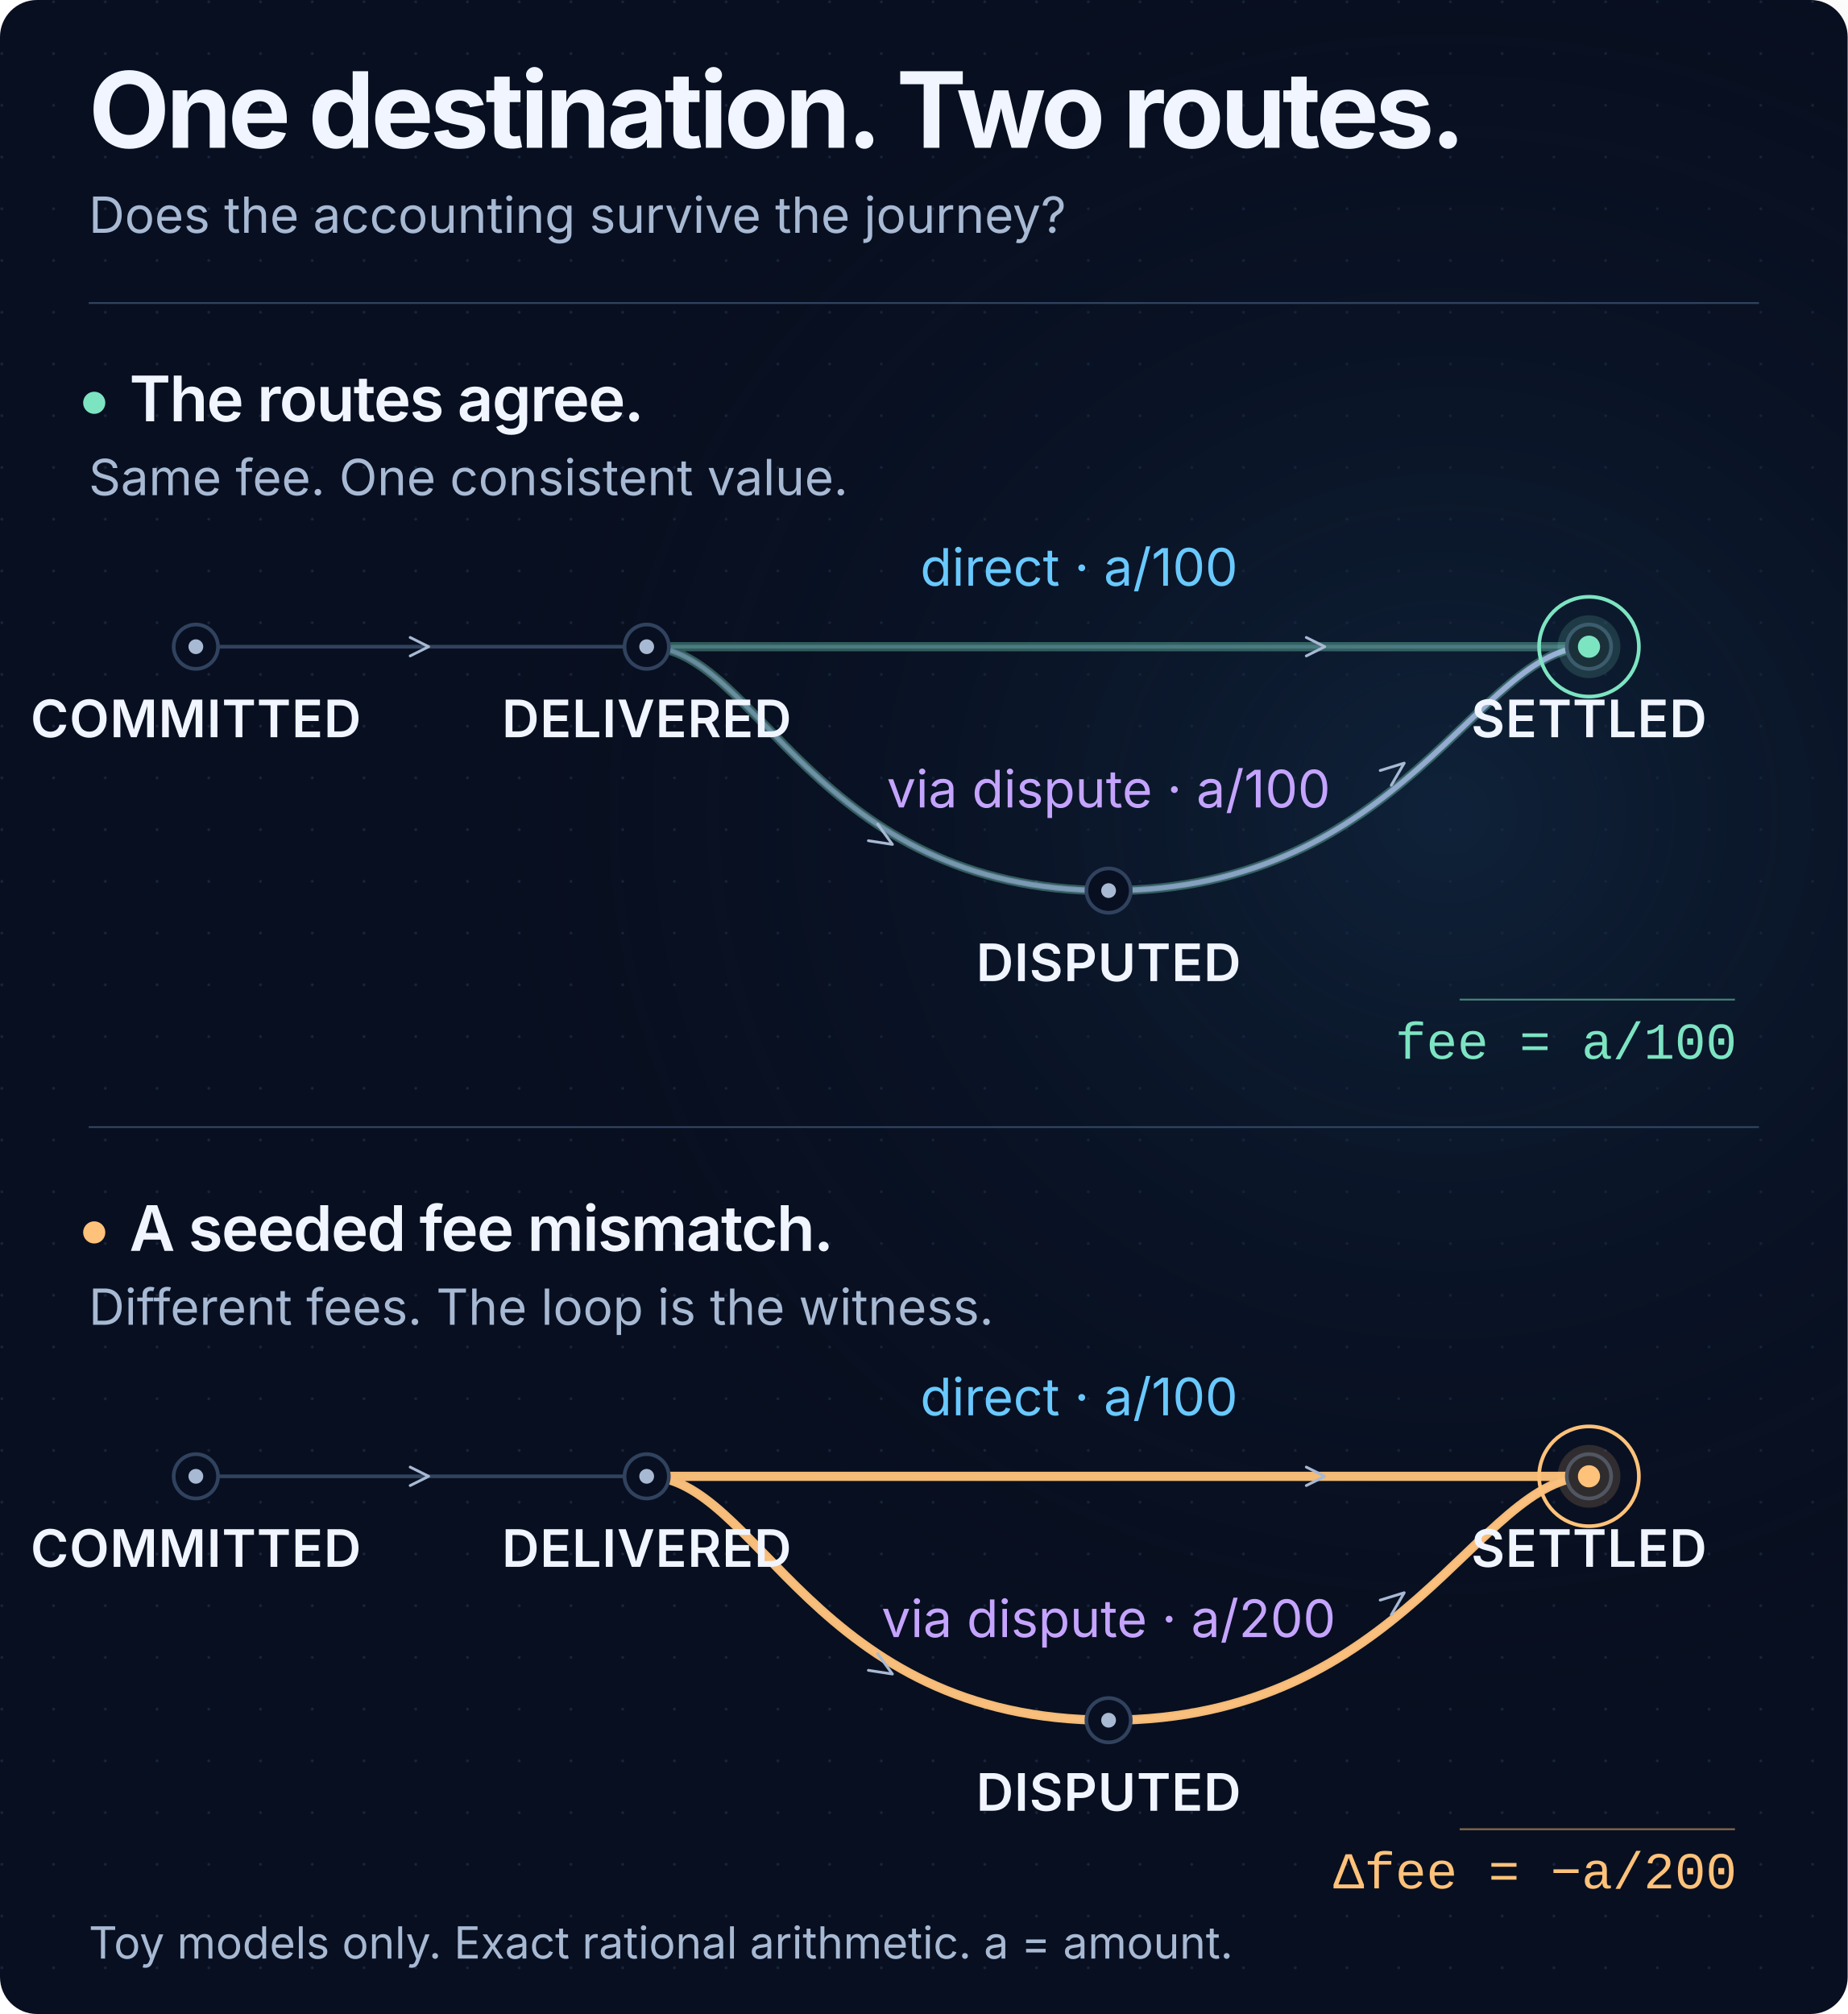
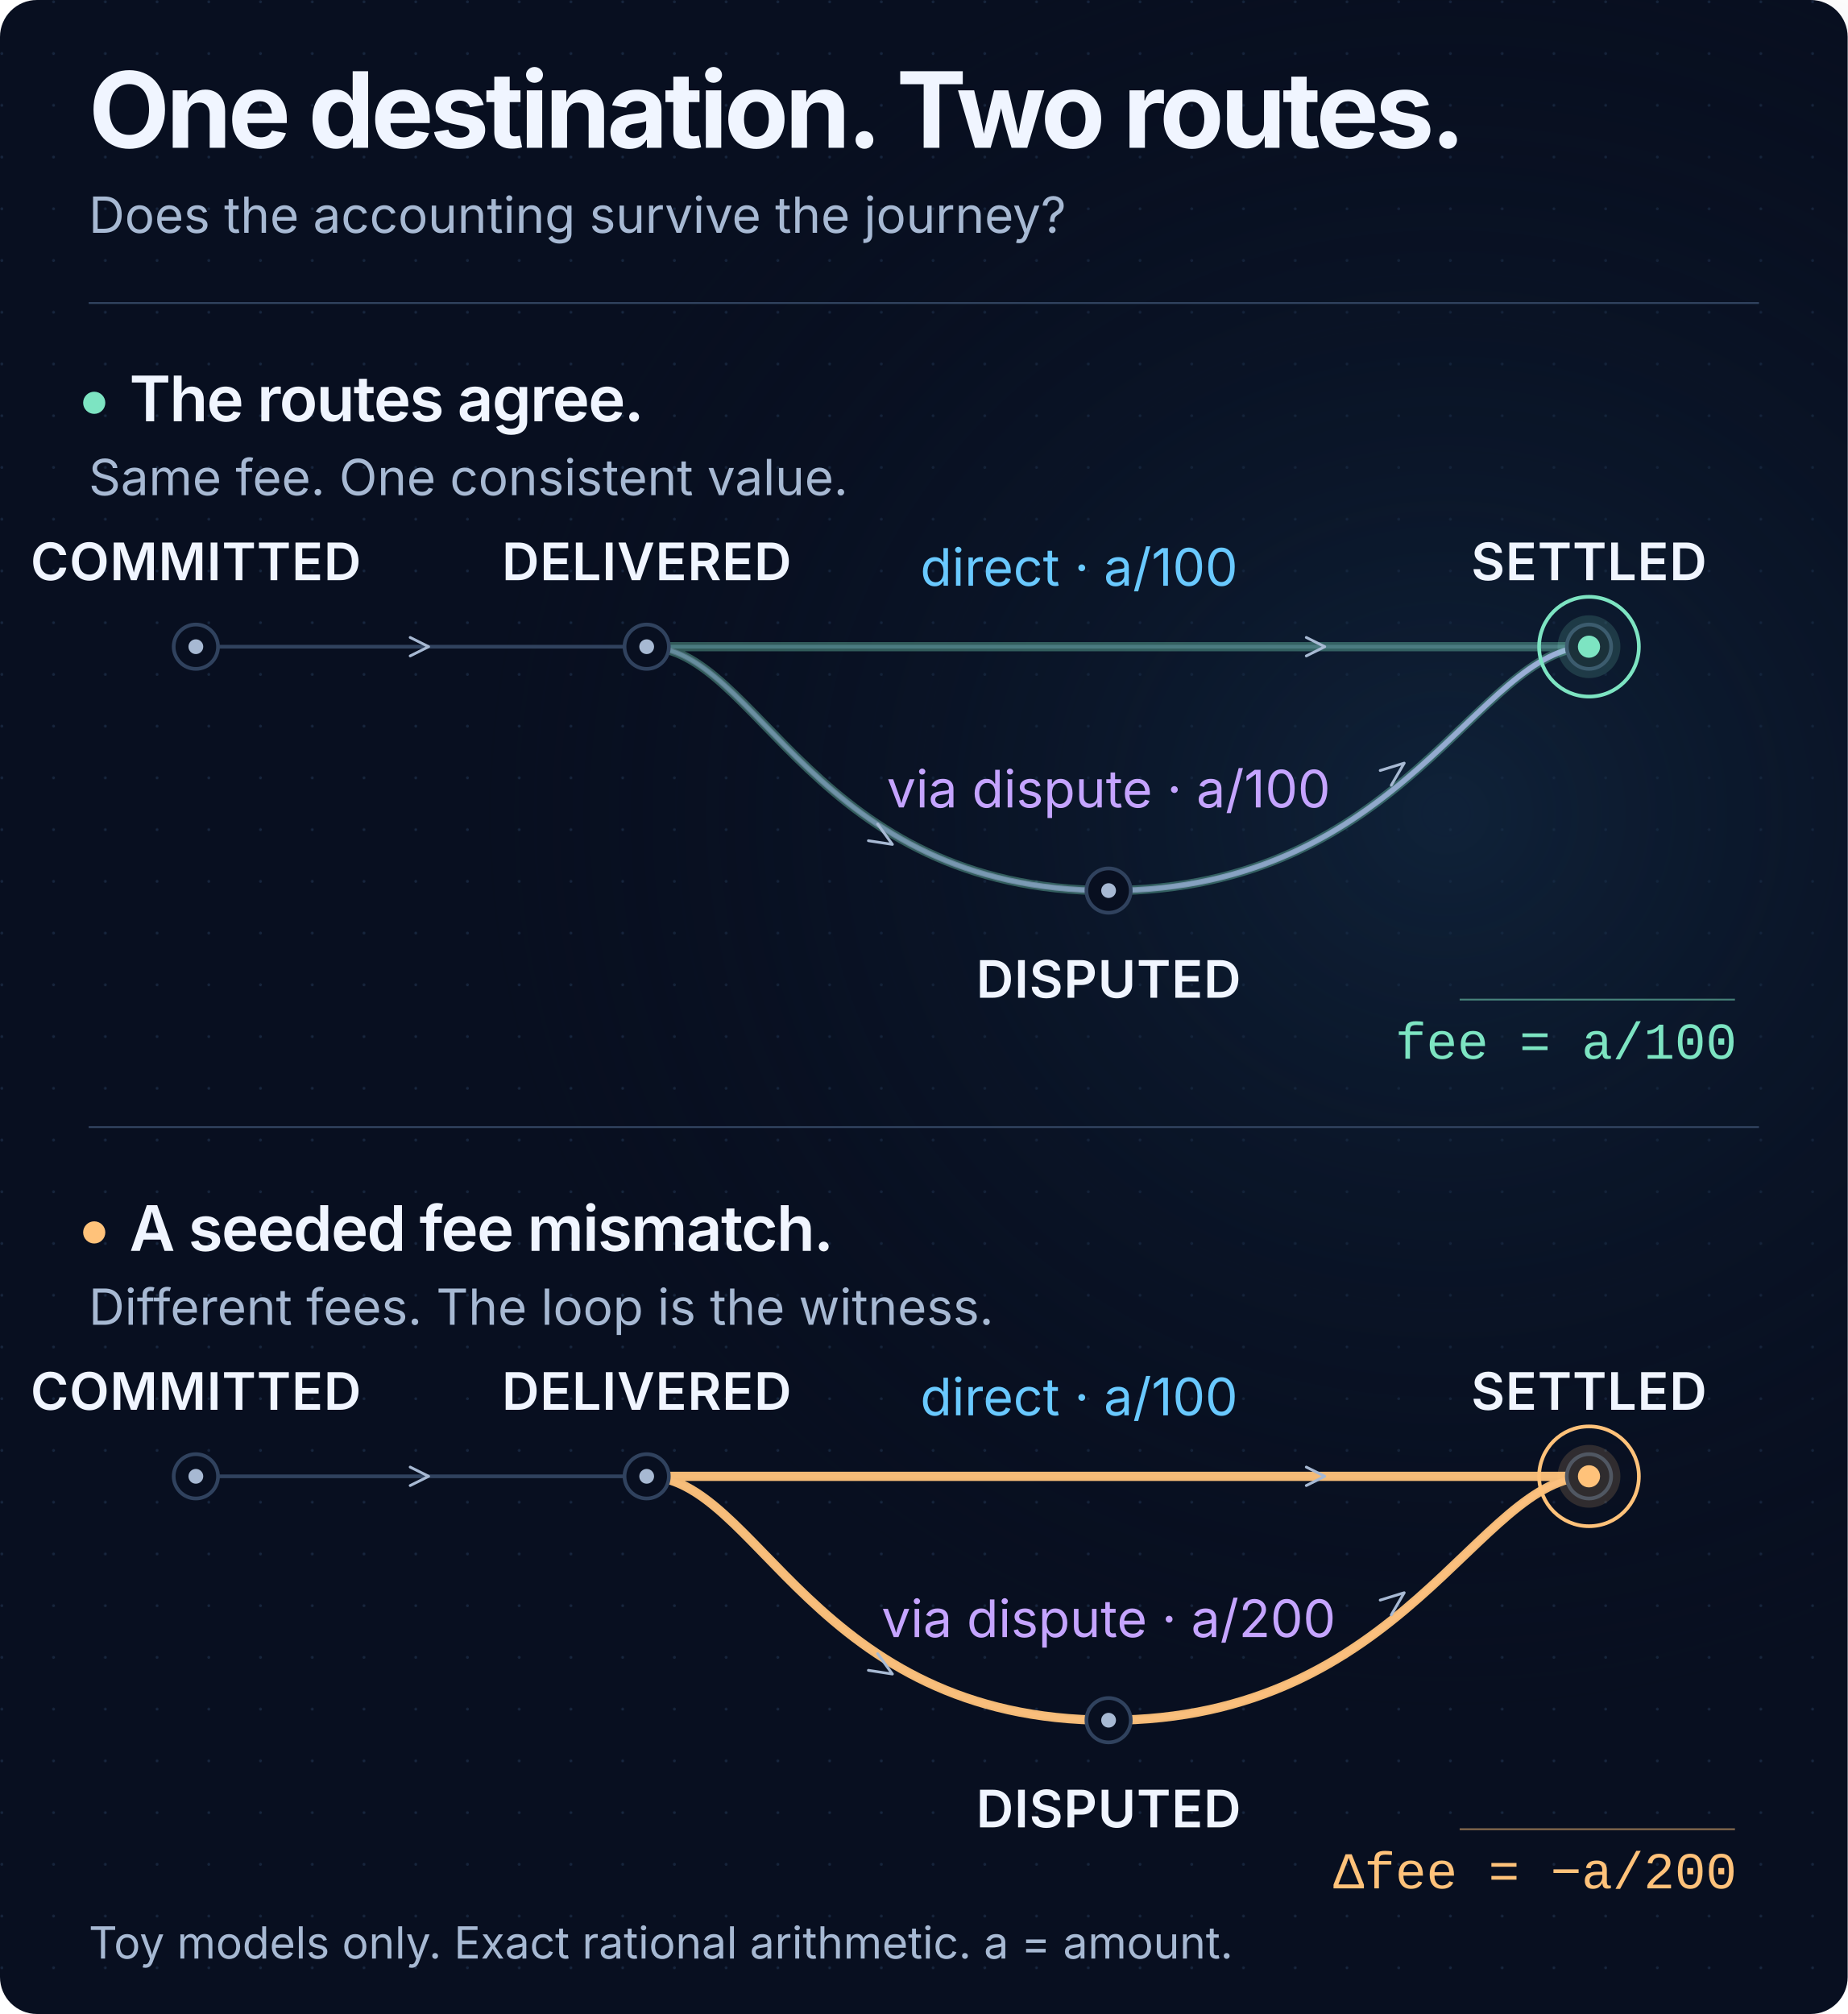
<svg xmlns="http://www.w3.org/2000/svg" width="1000" height="1090" viewBox="0 0 1000 1090" class="static" role="img" aria-labelledby="title desc">
  <defs>
    <pattern id="grid" width="28" height="28" patternUnits="userSpaceOnUse">
      <circle cx="1" cy="1" r="0.8" fill="#16243b" />
    </pattern>
    <radialGradient id="wash">
      <stop stop-color="#132c46" stop-opacity="0.65" />
      <stop offset="1" stop-color="#080f20" stop-opacity="0" />
    </radialGradient>
    <linearGradient id="blue">
      <stop stop-color="#69c9ff" stop-opacity="0.2" />
      <stop offset="1" stop-color="#69c9ff" stop-opacity="0.8" />
    </linearGradient>
    <linearGradient id="violet">
      <stop stop-color="#c5a4ff" stop-opacity="0.25" />
      <stop offset="1" stop-color="#c5a4ff" stop-opacity="0.85" />
    </linearGradient>
  </defs>
  <style>
    text {font-family: -apple-system, BlinkMacSystemFont, 'Segoe UI', sans-serif; fill:#f0f5ff;}
    .heading {font-size:57px;font-weight:650;letter-spacing:-2px;}
    .case-title {font-size:34px;font-weight:600;letter-spacing:-0.7px;}
    .caption {font-size:27px;}
    .muted {fill:#a7b9d3;}
    .state {font-size:28px;font-weight:600;letter-spacing:0.4px;}
    .route-label {font-size:28px;}
    .blue {fill:#69c9ff;} .violet {fill:#c5a4ff;}
    .result,.packet-value {font-family:'SFMono-Regular',Consolas,'Liberation Mono',monospace;font-size:28px;}
    .sound .result {fill:#7de4c2;} .mismatch .result {fill:#ffc27a;}
    .rail {fill:none;stroke:#30425e;stroke-width:2;}
    .route-blue {fill:none;stroke:url(#blue);stroke-width:3;}
    .route-violet {fill:none;stroke:url(#violet);stroke-width:3;}
    .arrows {fill:none;stroke:#a7b9d3;stroke-width:1.5;stroke-linecap:round;stroke-linejoin:round;}
    .loop {fill:none;stroke-width:5;stroke-linecap:round;}
    .difference-loop {opacity:0.95;} .agreement-loop {opacity:0.35;}
    .animated .difference-loop {animation:reveal-loop 8s infinite;}
    .animated .agreement-loop {animation:merge-loop 8s infinite;}
    .packet {opacity:0;} .animated .packet {animation:journey 8s infinite;}
    .animated .arrival {animation:arrive 8s infinite;}
    @keyframes journey {0%,15%{opacity:0;}18%,60%{opacity:1;}65%,100%{opacity:0;}}
    @keyframes arrive {0%,60%{opacity:0.15;}67%,88%{opacity:1;}100%{opacity:0.15;}}
    @keyframes reveal-loop {0%,62%{opacity:0.10;stroke-width:3;}69%,88%{opacity:0.95;stroke-width:6;}100%{opacity:0.10;stroke-width:3;}}
    @keyframes merge-loop {0%,62%{opacity:0.08;}69%,88%{opacity:0.35;}100%{opacity:0.08;}}
    @media(prefers-reduced-motion:reduce) {
      .moving{display:none;} .animated .loop,.animated .arrival{animation:none;}
      .difference-loop{opacity:0.95;} .agreement-loop{opacity:0.35;} .arrival{opacity:1;}
    }
  </style>
  <rect width="1000" height="1090" rx="20" fill="#080f20" />
  <rect width="1000" height="1090" rx="20" fill="url(#grid)" />
  <ellipse cx="780" cy="440" rx="520" ry="500" fill="url(#wash)" />
  <text x="48" y="80" class="heading">One destination. Two routes.</text>
  <text x="48" y="126" class="caption muted">Does the accounting survive the journey?</text>
  <path d="M48 164 H952" stroke="#30425e" />
  <g transform="translate(0 188)" class="case sound">
    <circle cx="51" cy="30" r="6" fill="#7de4c2" />
    <text x="70" y="40" class="case-title">The routes agree.</text>
    <text x="48" y="80" class="muted caption">Same fee. One consistent value.</text>
    <path d="M106 162 H350" class="rail" />
    <path id="sound-direct" d="M350 162 L860 162" class="rail" />
    <path id="sound-disputed" d="M350 162 C410 162 440 294 600 294 C760 294 800 162 860 162" class="rail" />
    <path d="M350 162 L860 162" class="route-blue" />
    <path d="M350 162 C410 162 440 294 600 294 C760 294 800 162 860 162" class="route-violet" />
    <path d="M350 162 L860 162 C800 162 760 294 600 294 C440 294 410 162 350 162" class="loop agreement-loop" stroke="#7de4c2" />
    <path d="M222 157 L232 162 L222 167 M707 157 L717 162 L707 167 M475 258 L483 269 L470 267 M753 237 L760 225 L747 229" class="arrows" />
    <text x="584" y="129" text-anchor="middle" class="route-label blue">direct · a/100</text>
    <text x="600" y="249" text-anchor="middle" class="route-label violet">via dispute · a/100</text>
    <g>
      <circle cx="106" cy="162" r="12" fill="#080f20" stroke="#30425e" stroke-width="2" />
      <circle cx="106" cy="162" r="4" fill="#a7b9d3" />
-       <text x="106" y="211" text-anchor="middle" class="state">COMMITTED</text>
+       <text x="106" y="126" text-anchor="middle" class="state">COMMITTED</text>
    </g>
    <g>
      <circle cx="350" cy="162" r="12" fill="#080f20" stroke="#30425e" stroke-width="2" />
      <circle cx="350" cy="162" r="4" fill="#a7b9d3" />
-       <text x="350" y="211" text-anchor="middle" class="state">DELIVERED</text>
+       <text x="350" y="126" text-anchor="middle" class="state">DELIVERED</text>
    </g>
    <g>
      <circle cx="600" cy="294" r="12" fill="#080f20" stroke="#30425e" stroke-width="2" />
      <circle cx="600" cy="294" r="4" fill="#a7b9d3" />
-       <text x="600" y="343" text-anchor="middle" class="state">DISPUTED</text>
+       <text x="600" y="352" text-anchor="middle" class="state">DISPUTED</text>
    </g>
    <g>
      <circle cx="860" cy="162" r="12" fill="#080f20" stroke="#30425e" stroke-width="2" />
      <circle cx="860" cy="162" r="4" fill="#a7b9d3" />
-       <text x="860" y="211" text-anchor="middle" class="state">SETTLED</text>
+       <text x="860" y="126" text-anchor="middle" class="state">SETTLED</text>
    </g>
    <g class="arrival" aria-hidden="true">
      <circle cx="860" cy="162" r="27" fill="none" stroke="#7de4c2" stroke-width="2" />
      <circle cx="860" cy="162" r="17" fill="#7de4c2" fill-opacity="0.16" />
      <circle cx="860" cy="162" r="6" fill="#7de4c2" />
    </g>
    <path d="M790 353 H939" stroke="#7de4c2" stroke-width="1" opacity="0.5" />
    <text x="940" y="385" text-anchor="end" class="result" fill="#7de4c2">fee = a/100</text>
  </g>
  <path d="M48 610 H952" stroke="#30425e" />
  <g transform="translate(0 637)" class="case mismatch">
    <circle cx="51" cy="30" r="6" fill="#ffc27a" />
    <text x="70" y="40" class="case-title">A seeded fee mismatch.</text>
    <text x="48" y="80" class="muted caption">Different fees. The loop is the witness.</text>
    <path d="M106 162 H350" class="rail" />
    <path id="seeded-direct" d="M350 162 L860 162" class="rail" />
    <path id="seeded-disputed" d="M350 162 C410 162 440 294 600 294 C760 294 800 162 860 162" class="rail" />
    <path d="M350 162 L860 162" class="route-blue" />
    <path d="M350 162 C410 162 440 294 600 294 C760 294 800 162 860 162" class="route-violet" />
    <path d="M350 162 L860 162 C800 162 760 294 600 294 C440 294 410 162 350 162" class="loop difference-loop" stroke="#ffc27a" />
    <path d="M222 157 L232 162 L222 167 M707 157 L717 162 L707 167 M475 258 L483 269 L470 267 M753 237 L760 225 L747 229" class="arrows" />
    <text x="584" y="129" text-anchor="middle" class="route-label blue">direct · a/100</text>
    <text x="600" y="249" text-anchor="middle" class="route-label violet">via dispute · a/200</text>
    <g>
      <circle cx="106" cy="162" r="12" fill="#080f20" stroke="#30425e" stroke-width="2" />
      <circle cx="106" cy="162" r="4" fill="#a7b9d3" />
-       <text x="106" y="211" text-anchor="middle" class="state">COMMITTED</text>
+       <text x="106" y="126" text-anchor="middle" class="state">COMMITTED</text>
    </g>
    <g>
      <circle cx="350" cy="162" r="12" fill="#080f20" stroke="#30425e" stroke-width="2" />
      <circle cx="350" cy="162" r="4" fill="#a7b9d3" />
-       <text x="350" y="211" text-anchor="middle" class="state">DELIVERED</text>
+       <text x="350" y="126" text-anchor="middle" class="state">DELIVERED</text>
    </g>
    <g>
      <circle cx="600" cy="294" r="12" fill="#080f20" stroke="#30425e" stroke-width="2" />
      <circle cx="600" cy="294" r="4" fill="#a7b9d3" />
-       <text x="600" y="343" text-anchor="middle" class="state">DISPUTED</text>
+       <text x="600" y="352" text-anchor="middle" class="state">DISPUTED</text>
    </g>
    <g>
      <circle cx="860" cy="162" r="12" fill="#080f20" stroke="#30425e" stroke-width="2" />
      <circle cx="860" cy="162" r="4" fill="#a7b9d3" />
-       <text x="860" y="211" text-anchor="middle" class="state">SETTLED</text>
+       <text x="860" y="126" text-anchor="middle" class="state">SETTLED</text>
    </g>
    <g class="arrival" aria-hidden="true">
      <circle cx="860" cy="162" r="27" fill="none" stroke="#ffc27a" stroke-width="2" />
      <circle cx="860" cy="162" r="17" fill="#ffc27a" fill-opacity="0.16" />
      <circle cx="860" cy="162" r="6" fill="#ffc27a" />
    </g>
    <path d="M790 353 H939" stroke="#ffc27a" stroke-width="1" opacity="0.5" />
    <text x="940" y="385" text-anchor="end" class="result" fill="#ffc27a">Δfee = −a/200</text>
  </g>
  <text x="48" y="1060" class="muted" font-size="24">Toy models only. Exact rational arithmetic. a = amount.</text>
</svg>
